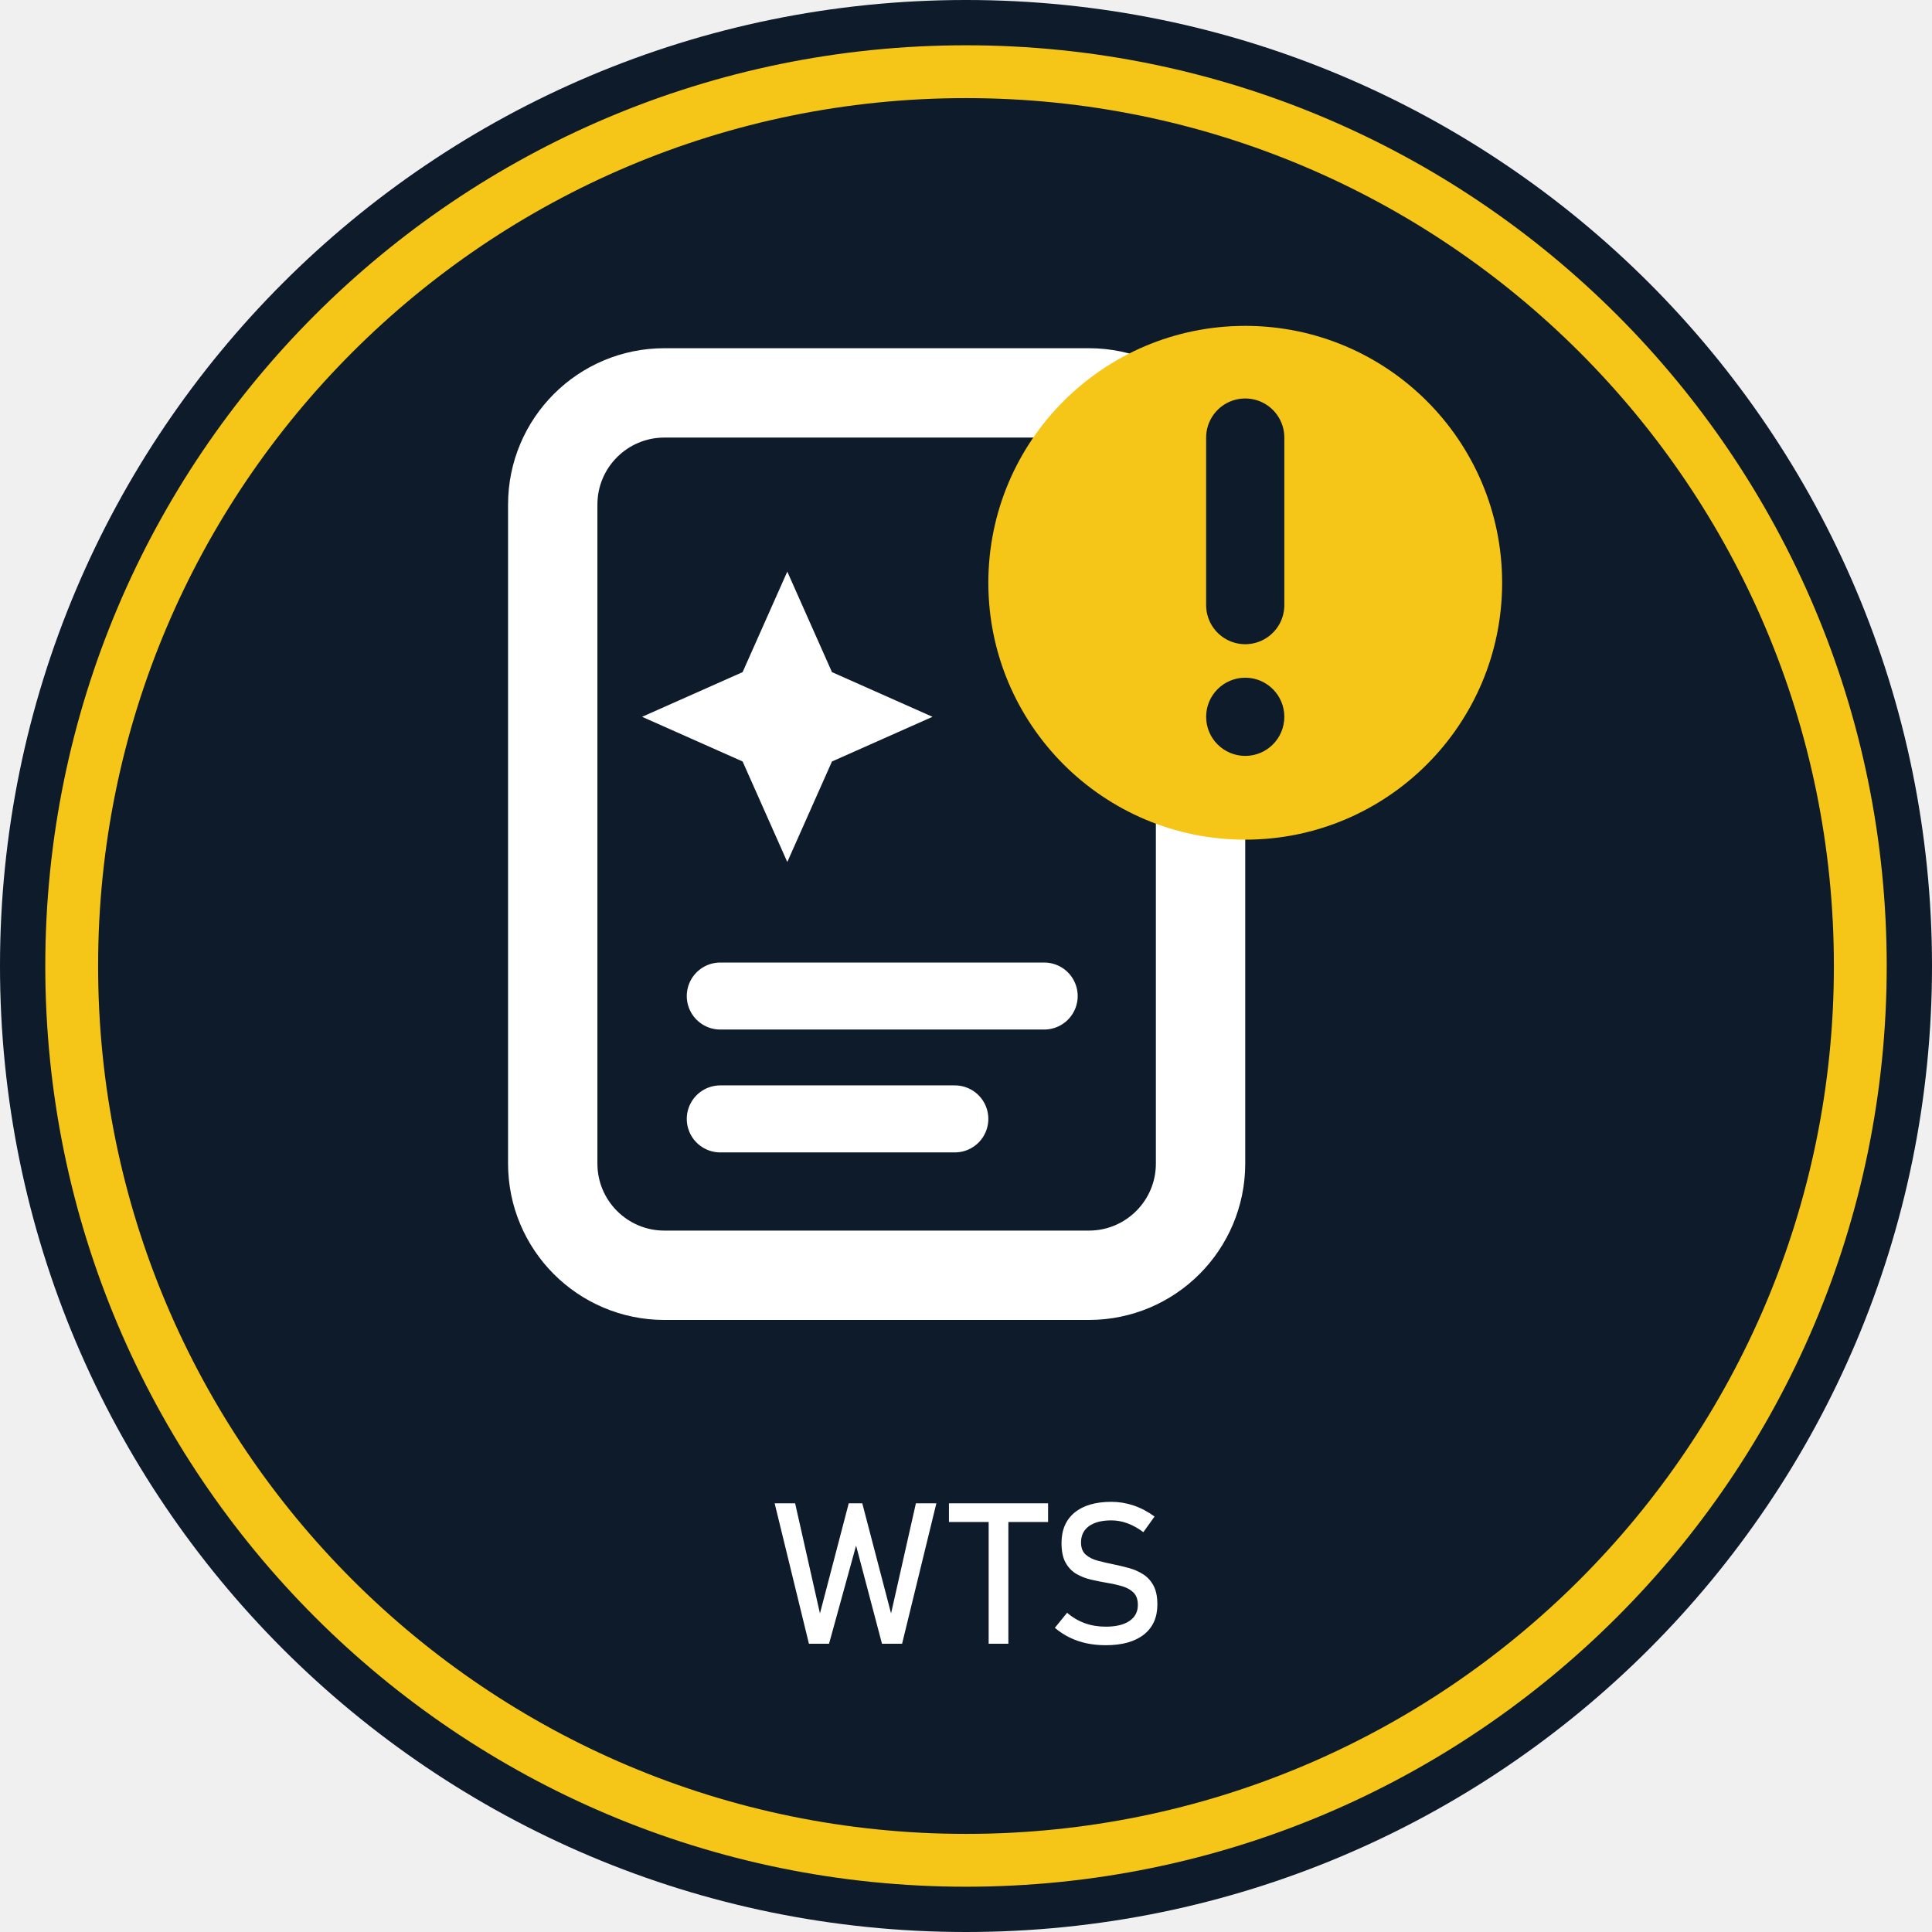
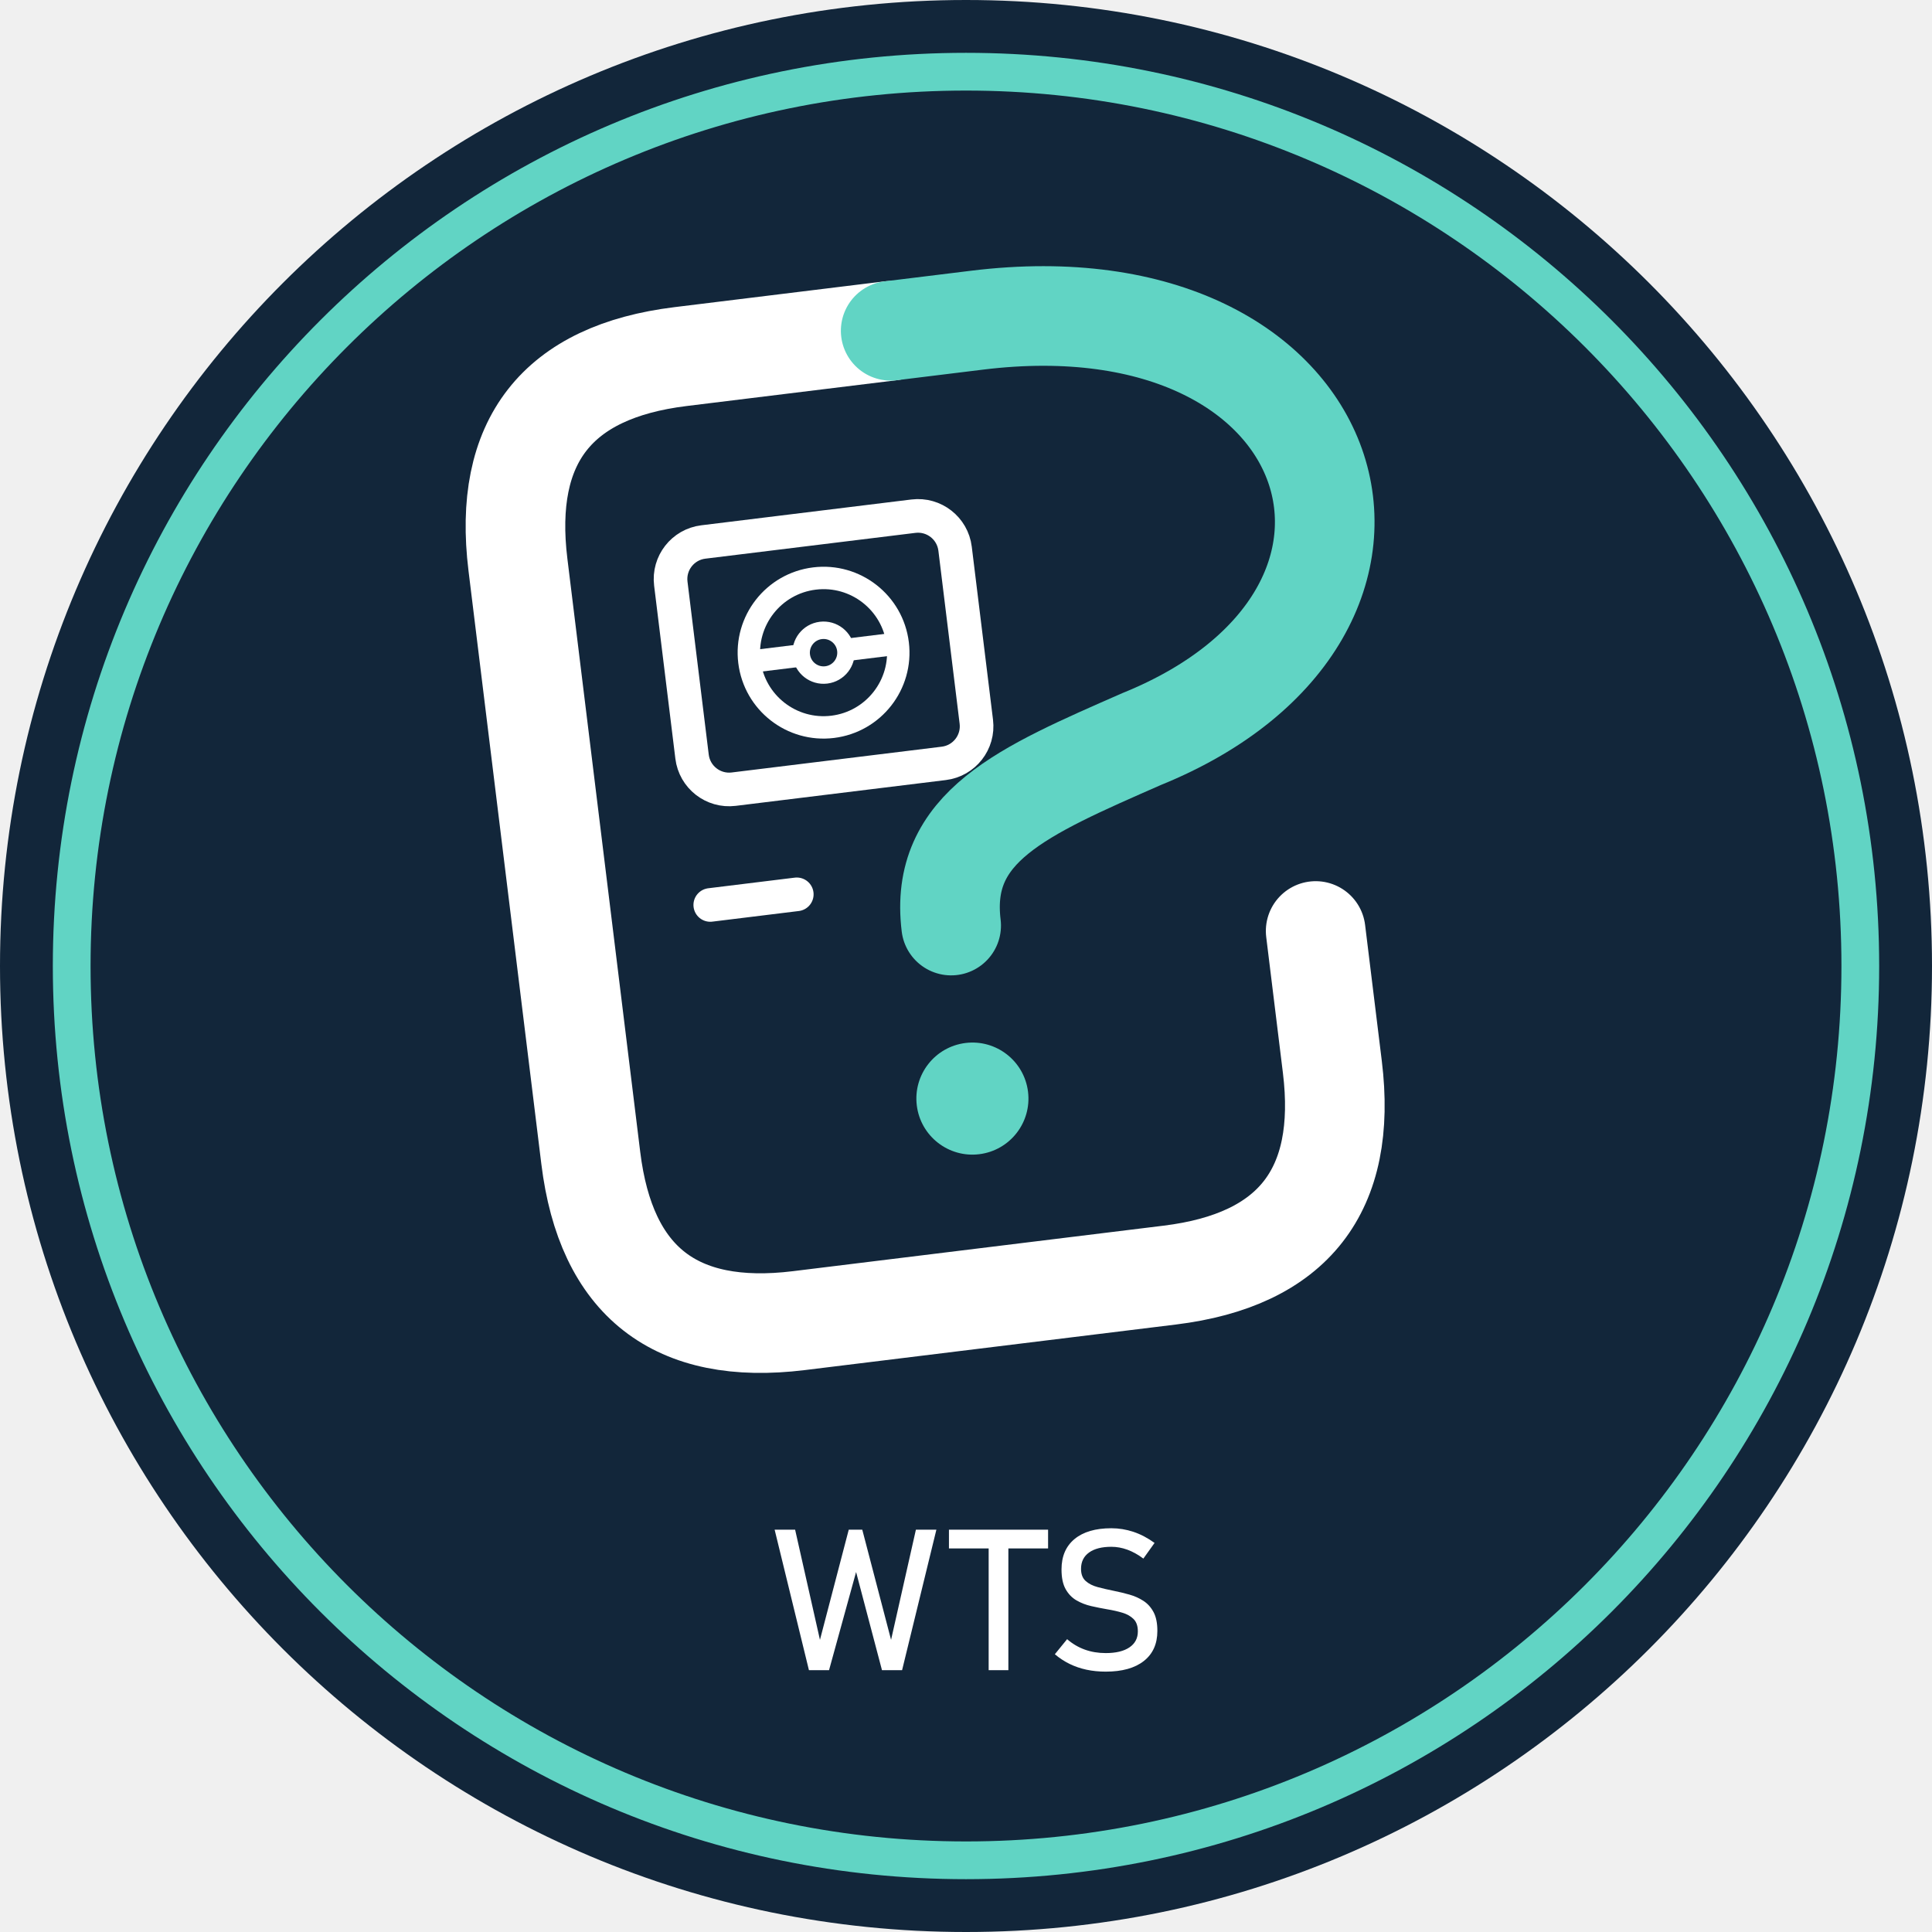
- <svg xmlns="http://www.w3.org/2000/svg" width="512" height="512" viewBox="0 0 512 512" role="img" aria-labelledby="title">
-   <circle cx="256" cy="256" r="256" fill="#0D1B2A" />
-   <circle cx="256" cy="256" r="237" fill="none" stroke="#F5C518" stroke-width="14" />
-   <g transform="translate(256 224) scale(1.48) translate(-263 -191)">
-     <g transform="translate(163 90) scale(2)">
-       <rect x="13" y="10" width="58" height="79" rx="10" fill="none" stroke="#FFFFFF" stroke-width="8" />
-       <path d="M28 64H57M28 75H49" stroke="#FFFFFF" stroke-width="6" stroke-linecap="round" />
-       <path fill="#FFFFFF" d="M34 26L38 35L47 39L38 43L34 52L30 43L21 39L30 35Z" />
-       <circle cx="75" cy="27" r="23" fill="#F5C518" />
-       <path d="M75 14V29" stroke="#0D1B2A" stroke-width="7" stroke-linecap="round" />
-       <circle cx="75" cy="39" r="3.5" fill="#0D1B2A" />
+ <svg xmlns="http://www.w3.org/2000/svg" width="512" height="512" viewBox="0 0 512 512" role="img" aria-label="Where’s That Stock">
+   <circle cx="256" cy="256" r="256" fill="#12263A" />
+   <circle cx="256" cy="256" r="237" fill="none" stroke="#61D4C4" stroke-width="10" />
+   <g transform="translate(90 50) scale(3.3)">
+     <g transform="rotate(-7 50 50)">
+       <path d="M77 63V74Q77 89 62 89H32Q17 89 17 74V26Q17 11 32 11H49" fill="none" stroke="white" stroke-width="8" stroke-linecap="round" />
+       <path d="M49 11H56C86 11 91 39 65 46C55 49 48 51 48 59" fill="none" stroke="#61D4C4" stroke-width="8" stroke-linecap="round" />
+       <rect x="29" y="26" width="23" height="20" rx="3" fill="none" stroke="white" stroke-width="2.7" />
+       <path d="M29 55H36" fill="none" stroke="white" stroke-width="2.7" stroke-linecap="round" />
+       <circle cx="40.5" cy="36" r="6" fill="none" stroke="white" stroke-width="1.8" />
+       <path d="M34.5 36H38.7M42.3 36H46.5" fill="none" stroke="white" stroke-width="1.8" />
+       <circle cx="40.5" cy="36" r="1.8" fill="none" stroke="white" stroke-width="1.4" />
+       <circle cx="48" cy="73" r="4.5" fill="#61D4C4" />
    </g>
  </g>
-   <g transform="translate(205.2864 398) scale(0.5244205) translate(-1.464844 -7.666016)">
-     <path fill="#FFFFFF" d="M24.365,64.063 L38.916,8.398 L45.752,8.398 L60.303,64.063 L72.852,8.398 L83.203,8.398 L65.869,79.395 L55.713,79.395 L42.627,29.785 L28.955,79.395 L18.799,79.395 L1.465,8.398 L11.816,8.398 Z M109.619,79.395 L109.619,14.209 L119.58,14.209 L119.58,79.395 Z M89.551,17.871 L89.551,8.398 L139.648,8.398 L139.648,17.871 Z M168.799,80.127 C165.348,80.127 162.101,79.801 159.058,79.15 C156.014,78.499 153.166,77.523 150.513,76.221 C147.86,74.919 145.378,73.291 143.066,71.338 L143.066,71.338 L149.268,63.721 L149.268,63.721 C151.969,66.064 154.948,67.822 158.203,68.994 C161.458,70.166 164.99,70.752 168.799,70.752 C173.942,70.752 177.93,69.792 180.762,67.871 C183.594,65.951 185.01,63.265 185.01,59.814 L185.01,59.766 C185.01,57.064 184.294,54.997 182.861,53.564 C181.429,52.132 179.549,51.066 177.222,50.366 C174.894,49.666 172.347,49.089 169.58,48.633 C166.911,48.177 164.217,47.64 161.499,47.021 C158.781,46.403 156.283,45.435 154.004,44.116 C151.725,42.798 149.894,40.902 148.511,38.428 C147.127,35.954 146.436,32.65 146.436,28.516 L146.436,28.467 C146.436,21.859 148.633,16.74 153.027,13.11 C157.422,9.481 163.623,7.666 171.631,7.666 C175.439,7.666 179.167,8.276 182.813,9.497 C186.458,10.718 190.007,12.581 193.457,15.088 L193.457,15.088 L187.793,22.998 L187.793,22.998 C185.091,20.98 182.398,19.482 179.712,18.506 C177.026,17.529 174.333,17.041 171.631,17.041 C166.781,17.041 163.013,18.009 160.327,19.946 C157.642,21.883 156.299,24.626 156.299,28.174 L156.299,28.223 C156.299,30.892 157.08,32.926 158.643,34.326 C160.205,35.726 162.248,36.759 164.771,37.427 C167.293,38.094 170.003,38.721 172.9,39.307 C175.505,39.827 178.109,40.454 180.713,41.187 C183.317,41.919 185.685,42.977 187.817,44.36 C189.95,45.744 191.659,47.64 192.944,50.049 C194.23,52.458 194.873,55.599 194.873,59.473 L194.873,59.57 C194.873,66.113 192.594,71.175 188.037,74.756 C183.48,78.337 177.067,80.127 168.799,80.127 Z" />
+   <g transform="translate(205.2864 405) scale(0.5244205) translate(-1.464844 -7.666016)">
+     <path fill="white" d="M24.365,64.063 L38.916,8.398 L45.752,8.398 L60.303,64.063 L72.852,8.398 L83.203,8.398 L65.869,79.395 L55.713,79.395 L42.627,29.785 L28.955,79.395 L18.799,79.395 L1.465,8.398 L11.816,8.398 Z M109.619,79.395 L109.619,14.209 L119.58,14.209 L119.58,79.395 Z M89.551,17.871 L89.551,8.398 L139.648,8.398 L139.648,17.871 Z M168.799,80.127 C165.348,80.127 162.101,79.801 159.058,79.15 C156.014,78.499 153.166,77.523 150.513,76.221 C147.86,74.919 145.378,73.291 143.066,71.338 L143.066,71.338 L149.268,63.721 L149.268,63.721 C151.969,66.064 154.948,67.822 158.203,68.994 C161.458,70.166 164.99,70.752 168.799,70.752 C173.942,70.752 177.93,69.792 180.762,67.871 C183.594,65.951 185.01,63.265 185.01,59.814 L185.01,59.766 C185.01,57.064 184.294,54.997 182.861,53.564 C181.429,52.132 179.549,51.066 177.222,50.366 C174.894,49.666 172.347,49.089 169.58,48.633 C166.911,48.177 164.217,47.64 161.499,47.021 C158.781,46.403 156.283,45.435 154.004,44.116 C151.725,42.798 149.894,40.902 148.511,38.428 C147.127,35.954 146.436,32.65 146.436,28.516 L146.436,28.467 C146.436,21.859 148.633,16.74 153.027,13.11 C157.422,9.481 163.623,7.666 171.631,7.666 C175.439,7.666 179.167,8.276 182.813,9.497 C186.458,10.718 190.007,12.581 193.457,15.088 L193.457,15.088 L187.793,22.998 L187.793,22.998 C185.091,20.98 182.398,19.482 179.712,18.506 C177.026,17.529 174.333,17.041 171.631,17.041 C166.781,17.041 163.013,18.009 160.327,19.946 C157.642,21.883 156.299,24.626 156.299,28.174 L156.299,28.223 C156.299,30.892 157.08,32.926 158.643,34.326 C160.205,35.726 162.248,36.759 164.771,37.427 C167.293,38.094 170.003,38.721 172.9,39.307 C175.505,39.827 178.109,40.454 180.713,41.187 C183.317,41.919 185.685,42.977 187.817,44.36 C189.95,45.744 191.659,47.64 192.944,50.049 C194.23,52.458 194.873,55.599 194.873,59.473 L194.873,59.57 C194.873,66.113 192.594,71.175 188.037,74.756 C183.48,78.337 177.067,80.127 168.799,80.127 Z" />
  </g>
</svg>
